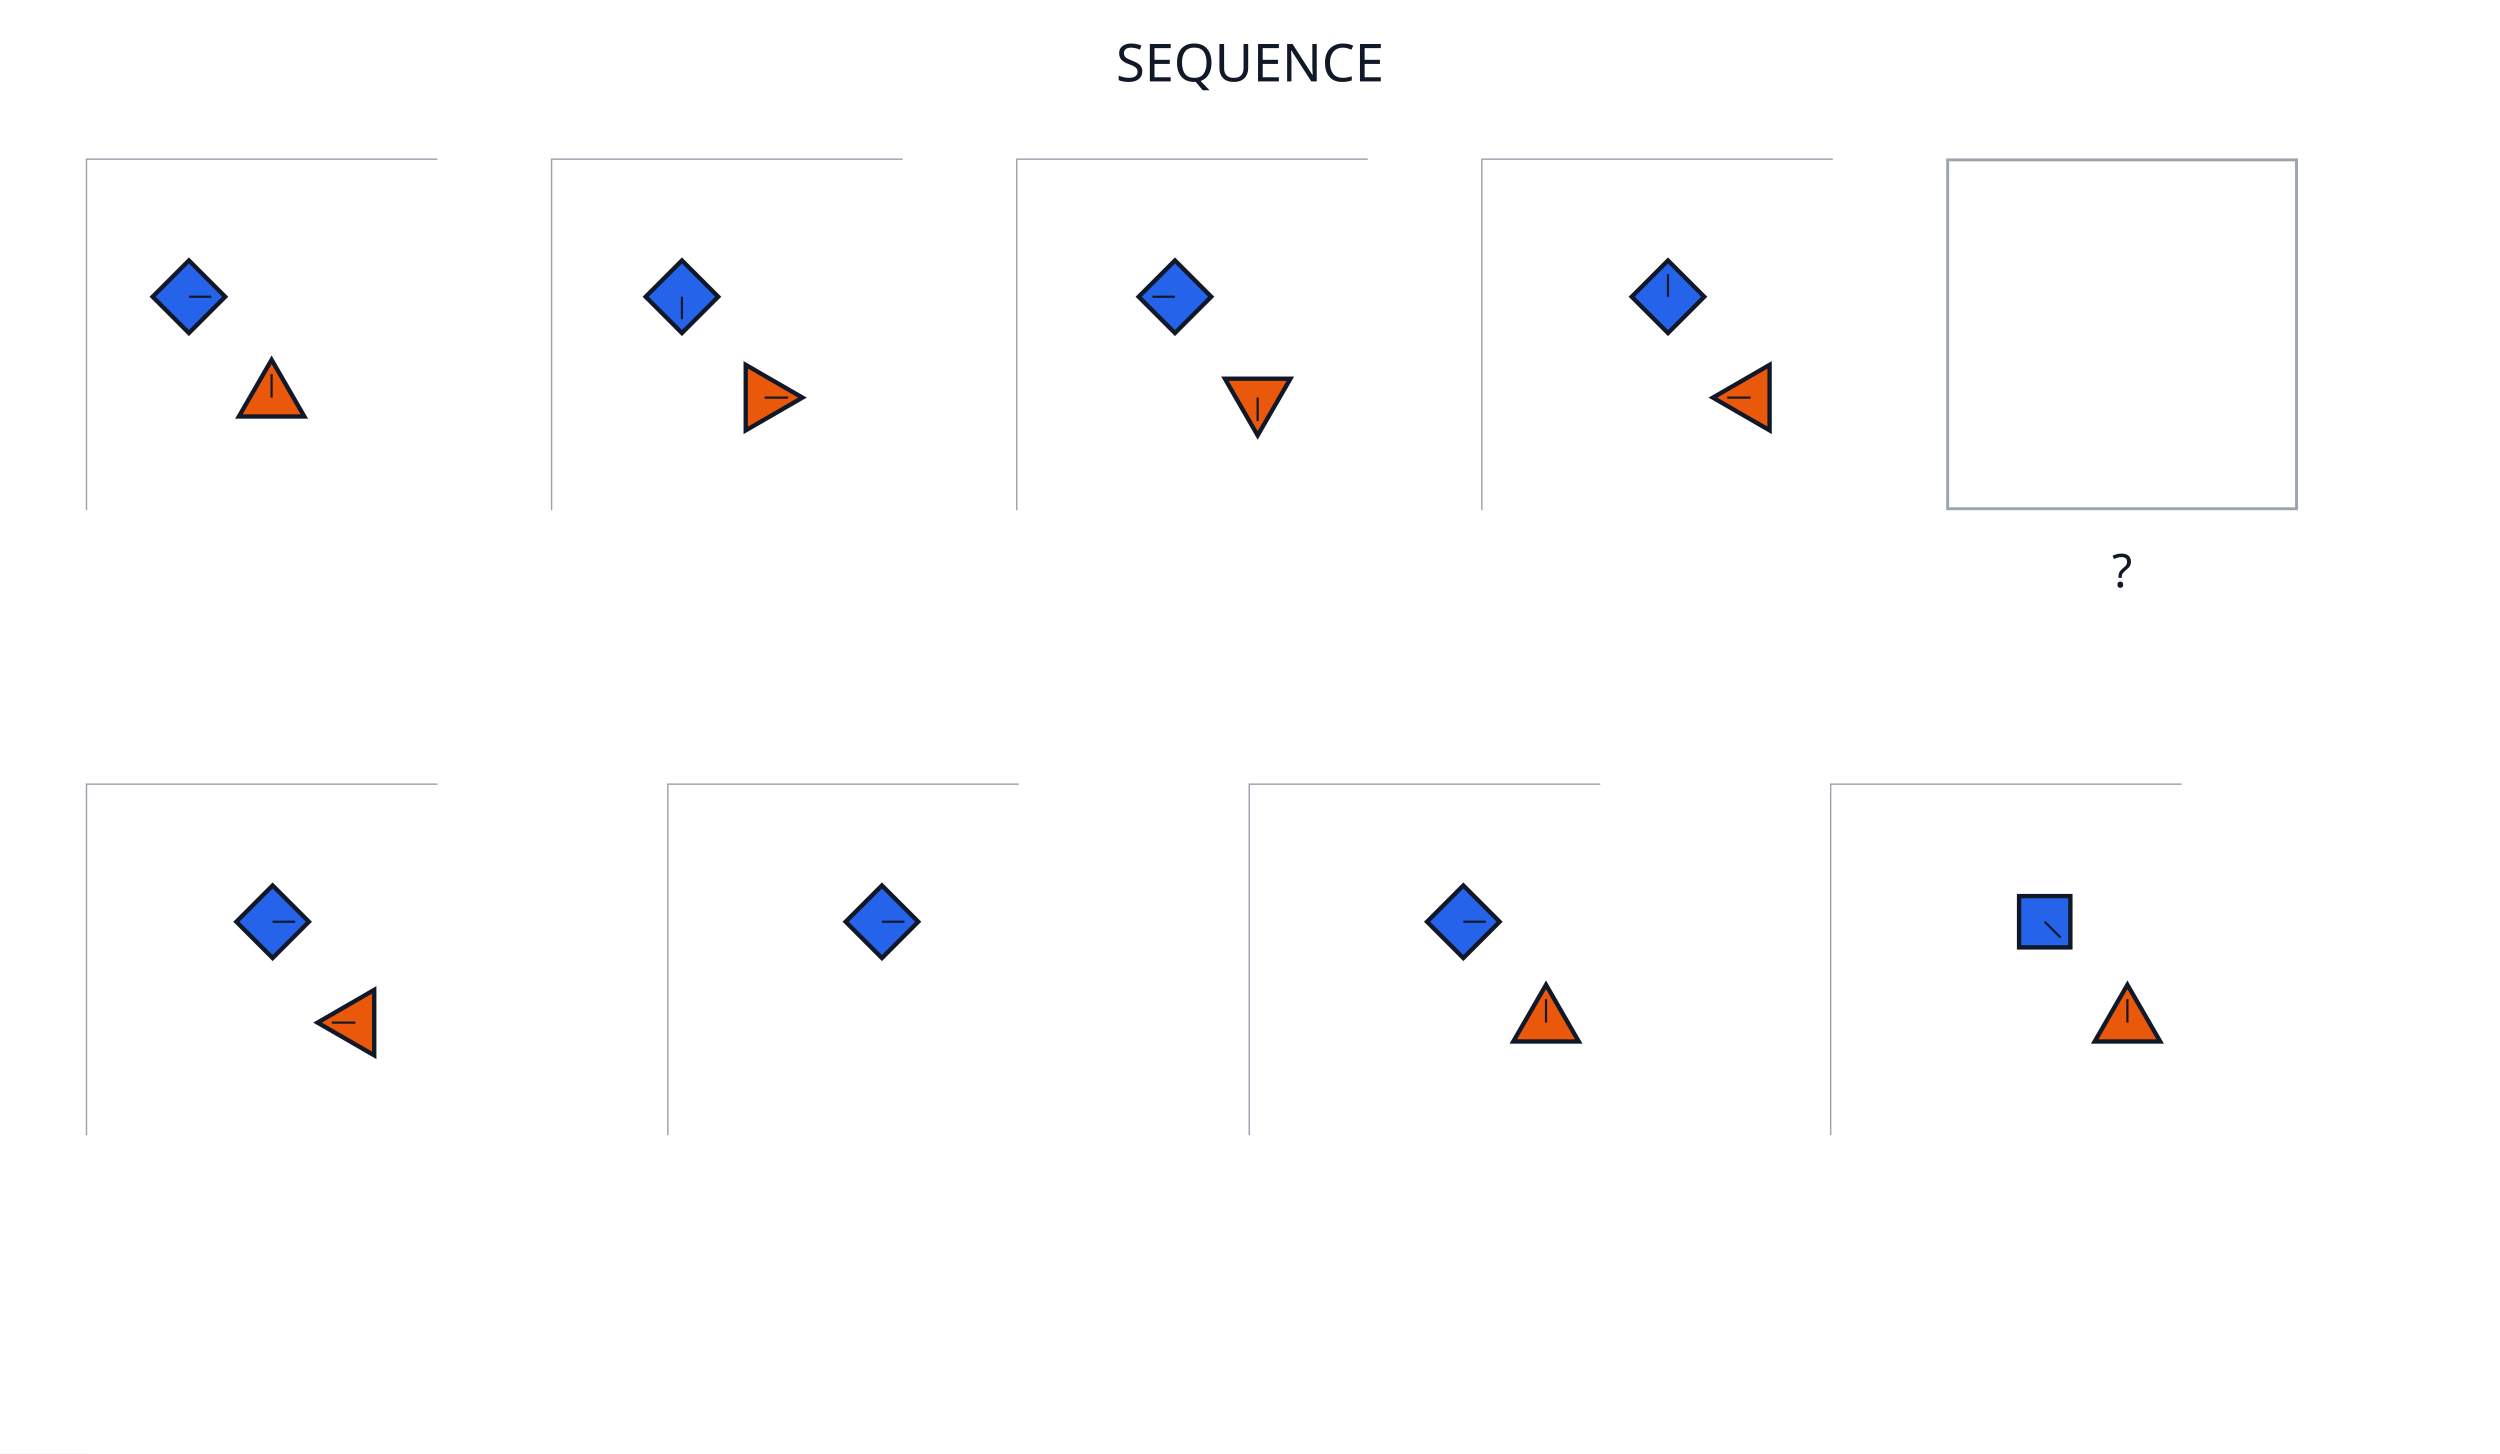
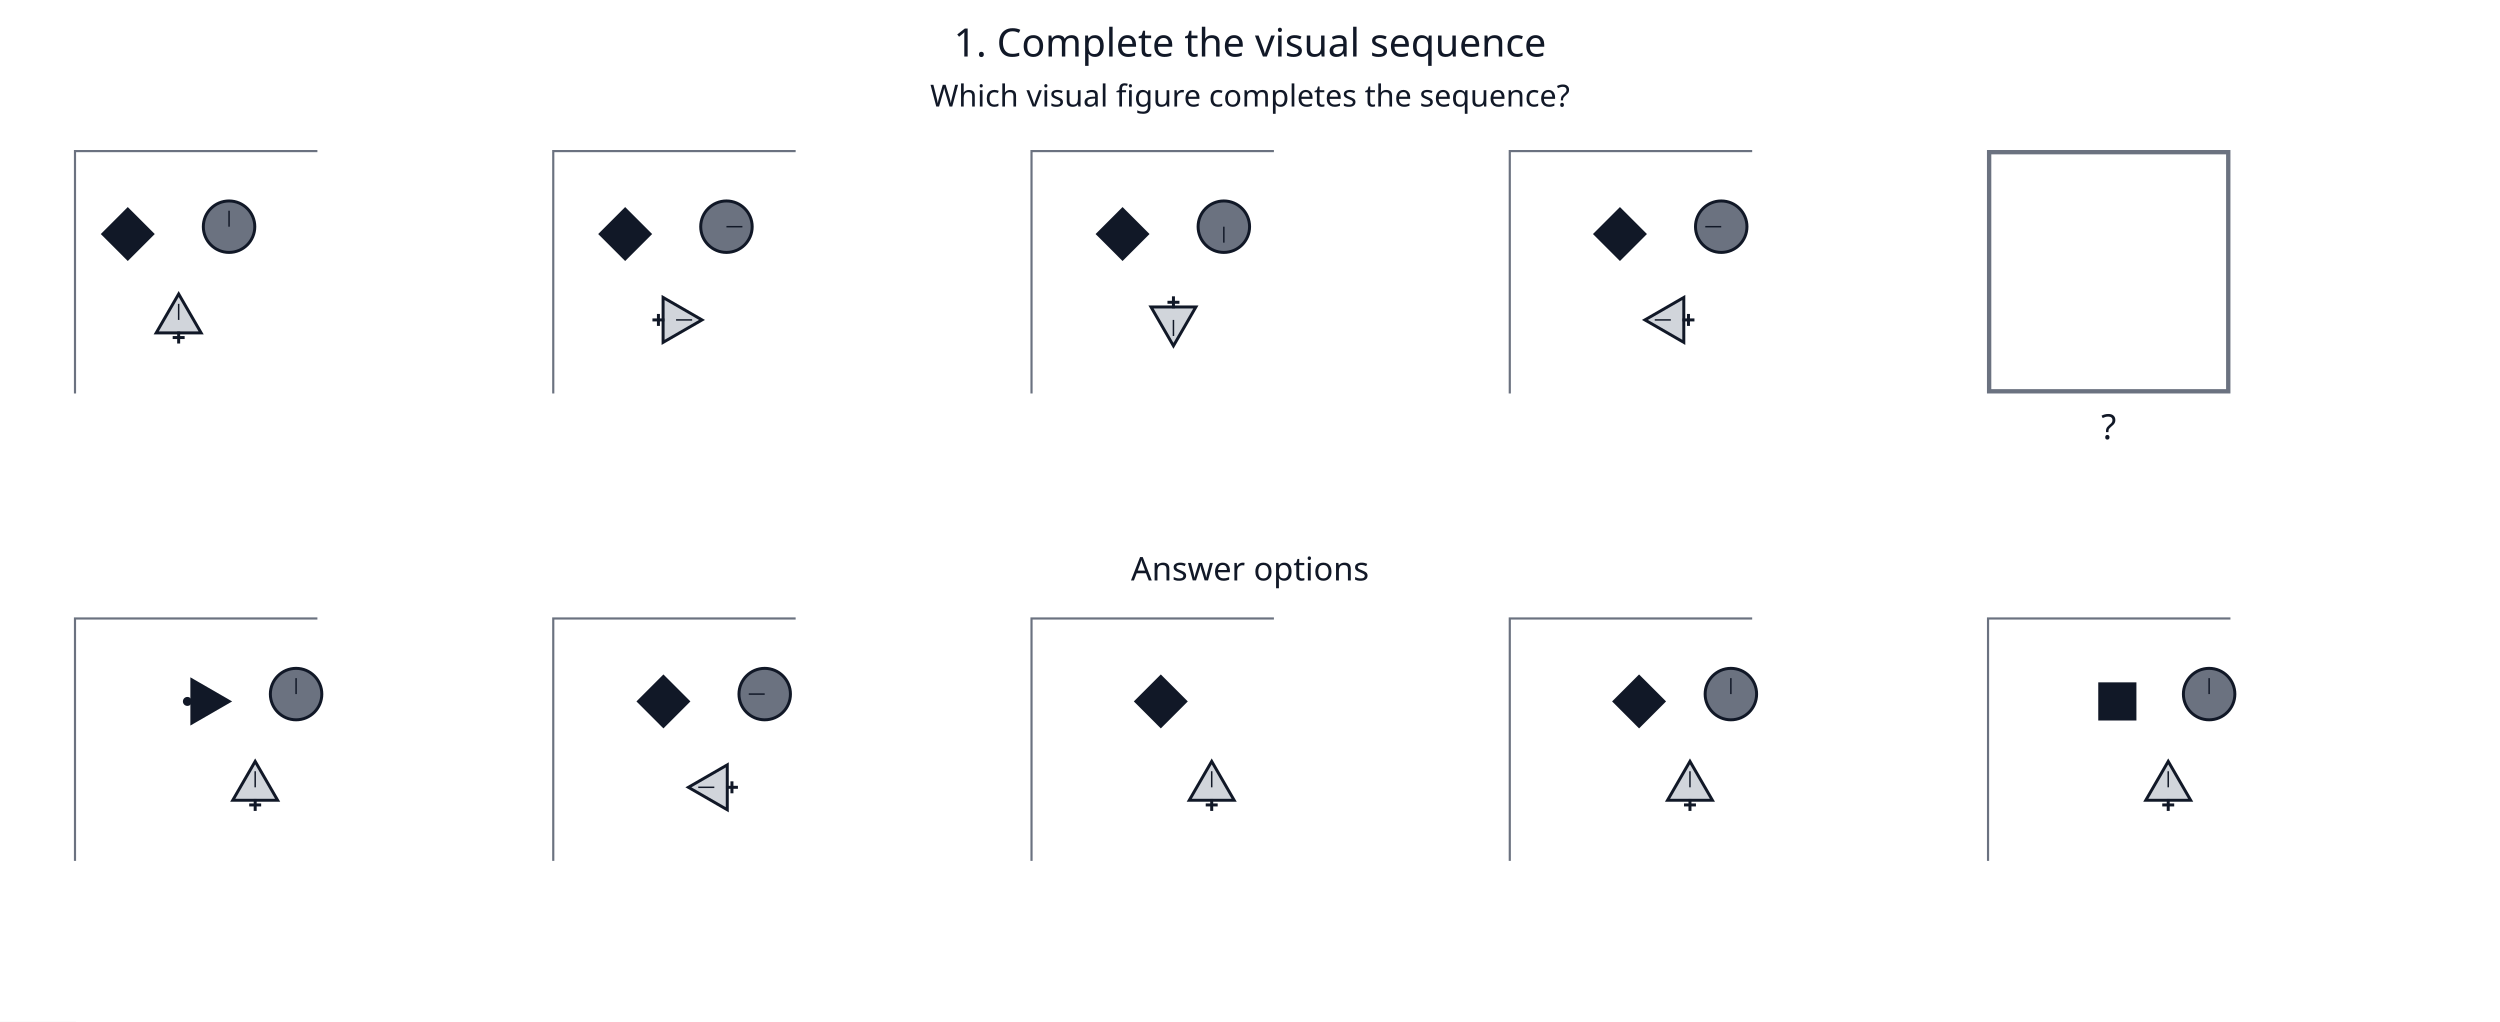
- <svg xmlns="http://www.w3.org/2000/svg" width="860" height="500" viewBox="0 0 860 500" role="img" aria-label="EPSO visual abstract item">
+ <svg xmlns="http://www.w3.org/2000/svg" width="1150" height="470" viewBox="0 0 1150 470" role="img" data-format="sequence" data-item-number="1" data-option-count="5" aria-label="EPSO visual abstract item: Which visual figure completes the sequence?">
  <rect width="100%" height="100%" fill="#ffffff" />
-   <text x="430" y="28" text-anchor="middle" font-family="sans-serif" font-size="18" fill="#111827">SEQUENCE</text>
-   <rect x="30" y="55" width="120" height="120" fill="#fff" stroke="#9ca3af" />
+   <text x="575" y="26" text-anchor="middle" font-family="sans-serif" font-size="18" fill="#111827">1. Complete the visual sequence</text>
+   <text x="575" y="49" text-anchor="middle" font-family="sans-serif" font-size="14" fill="#111827">Which visual figure completes the sequence?</text>
+   <rect x="35" y="70" width="110" height="110" fill="#ffffff" stroke="#6b7280" stroke-width="2" />
  <text x="90" y="202" text-anchor="middle" font-family="sans-serif" font-size="16" fill="#111827">1</text>
-   <g transform="translate(30 55) scale(0.75)">
+   <g transform="translate(35 70) scale(0.6875)">
    <rect width="100%" height="100%" fill="#ffffff" />
-     <polygon data-element-id="element-1" points="63.282,62.773 46.643,79.411 30.005,62.773 46.643,46.134" fill="#2563eb" stroke="#111827" stroke-width="2" />
-     <line data-orientation="element-1" x1="46.643" y1="62.773" x2="56.959" y2="62.773" stroke="#111827" stroke-width="1" />
-     <polygon data-element-id="element-2" points="84.576,91.690 99.598,117.708 69.555,117.708" fill="#ea580c" stroke="#111827" stroke-width="2" />
-     <line data-orientation="element-2" x1="84.576" y1="109.036" x2="84.576" y2="98.282" stroke="#111827" stroke-width="1" />
+     <polygon data-element-id="element-1" points="51.221,54.773 34.582,71.411 17.944,54.773 34.582,38.134" fill="#111827" stroke="#111827" stroke-width="2" />
+     <line data-orientation="element-1" x1="34.582" y1="54.773" x2="44.898" y2="54.773" stroke="#111827" stroke-width="1" />
+     <circle data-marker="dot" cx="23.268" cy="54.773" r="3" fill="#111827" />
+     <polygon data-element-id="element-2" points="68.632,94.890 83.654,120.908 53.611,120.908" fill="#d1d5db" stroke="#111827" stroke-width="2" />
+     <line data-orientation="element-2" x1="68.632" y1="112.236" x2="68.632" y2="101.482" stroke="#111827" stroke-width="1" />
+     <path data-marker="cross" d="M 64.632 124.031 L 72.632 124.031 M 68.632 120.031 L 68.632 128.031" stroke="#111827" stroke-width="2" />
+     <circle data-element-id="element-3" cx="102.349" cy="49.860" r="17.216" fill="#6b7280" stroke="#111827" stroke-width="2" />
+     <line data-orientation="element-3" x1="102.349" y1="49.860" x2="102.349" y2="39.186" stroke="#111827" stroke-width="1" />
  </g>
-   <rect x="190" y="55" width="120" height="120" fill="#fff" stroke="#9ca3af" />
-   <text x="250" y="202" text-anchor="middle" font-family="sans-serif" font-size="16" fill="#111827">2</text>
-   <g transform="translate(190 55) scale(0.75)">
+   <rect x="255" y="70" width="110" height="110" fill="#ffffff" stroke="#6b7280" stroke-width="2" />
+   <text x="310" y="202" text-anchor="middle" font-family="sans-serif" font-size="16" fill="#111827">2</text>
+   <g transform="translate(255 70) scale(0.6875)">
    <rect width="100%" height="100%" fill="#ffffff" />
-     <polygon data-element-id="element-1" points="59.443,79.411 42.805,62.773 59.443,46.134 76.082,62.773" fill="#2563eb" stroke="#111827" stroke-width="2" />
-     <line data-orientation="element-1" x1="59.443" y1="62.773" x2="59.443" y2="73.089" stroke="#111827" stroke-width="1" />
-     <polygon data-element-id="element-2" points="114.722,109.036 88.704,124.057 88.704,94.014" fill="#ea580c" stroke="#111827" stroke-width="2" />
-     <line data-orientation="element-2" x1="97.376" y1="109.036" x2="108.131" y2="109.036" stroke="#111827" stroke-width="1" />
+     <polygon data-element-id="element-1" points="47.382,71.411 30.744,54.773 47.382,38.134 64.021,54.773" fill="#111827" stroke="#111827" stroke-width="2" />
+     <line data-orientation="element-1" x1="47.382" y1="54.773" x2="47.382" y2="65.089" stroke="#111827" stroke-width="1" />
+     <circle data-marker="dot" cx="47.382" cy="43.459" r="3" fill="#111827" />
+     <polygon data-element-id="element-2" points="98.778,112.236 72.760,127.257 72.760,97.214" fill="#d1d5db" stroke="#111827" stroke-width="2" />
+     <line data-orientation="element-2" x1="81.432" y1="112.236" x2="92.186" y2="112.236" stroke="#111827" stroke-width="1" />
+     <path data-marker="cross" d="M 65.637 112.236 L 73.637 112.236 M 69.637 108.236 L 69.637 116.236" stroke="#111827" stroke-width="2" />
+     <circle data-element-id="element-3" cx="115.149" cy="49.860" r="17.216" fill="#6b7280" stroke="#111827" stroke-width="2" />
+     <line data-orientation="element-3" x1="115.149" y1="49.860" x2="125.823" y2="49.860" stroke="#111827" stroke-width="1" />
  </g>
-   <rect x="350" y="55" width="120" height="120" fill="#fff" stroke="#9ca3af" />
-   <text x="410" y="202" text-anchor="middle" font-family="sans-serif" font-size="16" fill="#111827">3</text>
-   <g transform="translate(350 55) scale(0.75)">
+   <rect x="475" y="70" width="110" height="110" fill="#ffffff" stroke="#6b7280" stroke-width="2" />
+   <text x="530" y="202" text-anchor="middle" font-family="sans-serif" font-size="16" fill="#111827">3</text>
+   <g transform="translate(475 70) scale(0.6875)">
    <rect width="100%" height="100%" fill="#ffffff" />
-     <polygon data-element-id="element-1" points="55.605,62.773 72.243,46.134 88.882,62.773 72.243,79.411" fill="#2563eb" stroke="#111827" stroke-width="2" />
-     <line data-orientation="element-1" x1="72.243" y1="62.773" x2="61.927" y2="62.773" stroke="#111827" stroke-width="1" />
-     <polygon data-element-id="element-2" points="110.176,126.381 95.155,100.363 125.198,100.363" fill="#ea580c" stroke="#111827" stroke-width="2" />
-     <line data-orientation="element-2" x1="110.176" y1="109.036" x2="110.176" y2="119.790" stroke="#111827" stroke-width="1" />
+     <polygon data-element-id="element-1" points="43.544,54.773 60.182,38.134 76.821,54.773 60.182,71.411" fill="#111827" stroke="#111827" stroke-width="2" />
+     <line data-orientation="element-1" x1="60.182" y1="54.773" x2="49.866" y2="54.773" stroke="#111827" stroke-width="1" />
+     <circle data-marker="dot" cx="71.497" cy="54.773" r="3" fill="#111827" />
+     <polygon data-element-id="element-2" points="94.232,129.581 79.211,103.563 109.254,103.563" fill="#d1d5db" stroke="#111827" stroke-width="2" />
+     <line data-orientation="element-2" x1="94.232" y1="112.236" x2="94.232" y2="122.990" stroke="#111827" stroke-width="1" />
+     <path data-marker="cross" d="M 90.232 100.441 L 98.232 100.441 M 94.232 96.441 L 94.232 104.441" stroke="#111827" stroke-width="2" />
+     <circle data-element-id="element-3" cx="127.949" cy="49.860" r="17.216" fill="#6b7280" stroke="#111827" stroke-width="2" />
+     <line data-orientation="element-3" x1="127.949" y1="49.860" x2="127.949" y2="60.534" stroke="#111827" stroke-width="1" />
  </g>
-   <rect x="510" y="55" width="120" height="120" fill="#fff" stroke="#9ca3af" />
-   <text x="570" y="202" text-anchor="middle" font-family="sans-serif" font-size="16" fill="#111827">4</text>
-   <g transform="translate(510 55) scale(0.75)">
+   <rect x="695" y="70" width="110" height="110" fill="#ffffff" stroke="#6b7280" stroke-width="2" />
+   <text x="750" y="202" text-anchor="middle" font-family="sans-serif" font-size="16" fill="#111827">4</text>
+   <g transform="translate(695 70) scale(0.6875)">
    <rect width="100%" height="100%" fill="#ffffff" />
-     <polygon data-element-id="element-1" points="85.043,46.134 101.682,62.773 85.043,79.411 68.405,62.773" fill="#2563eb" stroke="#111827" stroke-width="2" />
-     <line data-orientation="element-1" x1="85.043" y1="62.773" x2="85.043" y2="52.457" stroke="#111827" stroke-width="1" />
-     <polygon data-element-id="element-2" points="105.631,109.036 131.649,94.014 131.649,124.057" fill="#ea580c" stroke="#111827" stroke-width="2" />
-     <line data-orientation="element-2" x1="122.976" y1="109.036" x2="112.222" y2="109.036" stroke="#111827" stroke-width="1" />
+     <polygon data-element-id="element-1" points="72.982,38.134 89.621,54.773 72.982,71.411 56.344,54.773" fill="#111827" stroke="#111827" stroke-width="2" />
+     <line data-orientation="element-1" x1="72.982" y1="54.773" x2="72.982" y2="44.457" stroke="#111827" stroke-width="1" />
+     <circle data-marker="dot" cx="72.982" cy="66.087" r="3" fill="#111827" />
+     <polygon data-element-id="element-2" points="89.687,112.236 115.705,97.214 115.705,127.257" fill="#d1d5db" stroke="#111827" stroke-width="2" />
+     <line data-orientation="element-2" x1="107.032" y1="112.236" x2="96.278" y2="112.236" stroke="#111827" stroke-width="1" />
+     <path data-marker="cross" d="M 114.827 112.236 L 122.827 112.236 M 118.827 108.236 L 118.827 116.236" stroke="#111827" stroke-width="2" />
+     <circle data-element-id="element-3" cx="140.749" cy="49.860" r="17.216" fill="#6b7280" stroke="#111827" stroke-width="2" />
+     <line data-orientation="element-3" x1="140.749" y1="49.860" x2="130.075" y2="49.860" stroke="#111827" stroke-width="1" />
  </g>
-   <rect x="670" y="55" width="120" height="120" fill="#fff" stroke="#9ca3af" />
-   <text x="730" y="202" text-anchor="middle" font-family="sans-serif" font-size="16" fill="#111827">?</text>
-   <rect x="30" y="270" width="120" height="120" fill="#fff" stroke="#9ca3af" />
-   <text x="90" y="417" text-anchor="middle" font-family="sans-serif" font-size="16" fill="#111827">A</text>
-   <g transform="translate(30 270) scale(0.75)">
+   <rect x="915" y="70" width="110" height="110" fill="#ffffff" stroke="#6b7280" stroke-width="2" />
+   <text x="970" y="202" text-anchor="middle" font-family="sans-serif" font-size="16" fill="#111827">?</text>
+   <text x="575" y="267" text-anchor="middle" font-family="sans-serif" font-size="15" fill="#111827">Answer options</text>
+   <rect x="35" y="285" width="110" height="110" fill="#ffffff" stroke="#6b7280" stroke-width="2" />
+   <text x="90" y="418" text-anchor="middle" font-family="sans-serif" font-size="16" fill="#111827">A</text>
+   <g transform="translate(35 285) scale(0.6875)">
    <rect width="100%" height="100%" fill="#ffffff" />
-     <polygon data-element-id="element-1" points="101.682,62.773 85.043,79.411 68.405,62.773 85.043,46.134" fill="#2563eb" stroke="#111827" stroke-width="2" />
-     <line data-orientation="element-1" x1="85.043" y1="62.773" x2="95.359" y2="62.773" stroke="#111827" stroke-width="1" />
-     <polygon data-element-id="element-2" points="105.631,109.036 131.649,94.014 131.649,124.057" fill="#ea580c" stroke="#111827" stroke-width="2" />
-     <line data-orientation="element-2" x1="122.976" y1="109.036" x2="112.222" y2="109.036" stroke="#111827" stroke-width="1" />
+     <polygon data-element-id="element-1" points="102.421,54.773 77.463,69.182 77.463,40.363" fill="#111827" stroke="#111827" stroke-width="2" />
+     <line data-orientation="element-1" x1="85.782" y1="54.773" x2="96.098" y2="54.773" stroke="#111827" stroke-width="1" />
+     <circle data-marker="dot" cx="74.468" cy="54.773" r="3" fill="#111827" />
+     <polygon data-element-id="element-2" points="119.832,94.890 134.854,120.908 104.811,120.908" fill="#d1d5db" stroke="#111827" stroke-width="2" />
+     <line data-orientation="element-2" x1="119.832" y1="112.236" x2="119.832" y2="101.482" stroke="#111827" stroke-width="1" />
+     <path data-marker="cross" d="M 115.832 124.031 L 123.832 124.031 M 119.832 120.031 L 119.832 128.031" stroke="#111827" stroke-width="2" />
+     <circle data-element-id="element-3" cx="147.200" cy="49.860" r="17.216" fill="#6b7280" stroke="#111827" stroke-width="2" />
+     <line data-orientation="element-3" x1="147.200" y1="49.860" x2="147.200" y2="39.186" stroke="#111827" stroke-width="1" />
  </g>
-   <rect x="230" y="270" width="120" height="120" fill="#fff" stroke="#9ca3af" />
-   <text x="290" y="417" text-anchor="middle" font-family="sans-serif" font-size="16" fill="#111827">B</text>
-   <g transform="translate(230 270) scale(0.75)">
+   <rect x="255" y="285" width="110" height="110" fill="#ffffff" stroke="#6b7280" stroke-width="2" />
+   <text x="310" y="418" text-anchor="middle" font-family="sans-serif" font-size="16" fill="#111827">B</text>
+   <g transform="translate(255 285) scale(0.6875)">
    <rect width="100%" height="100%" fill="#ffffff" />
-     <polygon data-element-id="element-1" points="114.482,62.773 97.843,79.411 81.205,62.773 97.843,46.134" fill="#2563eb" stroke="#111827" stroke-width="2" />
-     <line data-orientation="element-1" x1="97.843" y1="62.773" x2="108.159" y2="62.773" stroke="#111827" stroke-width="1" />
+     <polygon data-element-id="element-1" points="89.621,54.773 72.982,71.411 56.344,54.773 72.982,38.134" fill="#111827" stroke="#111827" stroke-width="2" />
+     <line data-orientation="element-1" x1="72.982" y1="54.773" x2="83.298" y2="54.773" stroke="#111827" stroke-width="1" />
+     <circle data-marker="dot" cx="61.668" cy="54.773" r="3" fill="#111827" />
+     <polygon data-element-id="element-2" points="89.687,112.236 115.705,97.214 115.705,127.257" fill="#d1d5db" stroke="#111827" stroke-width="2" />
+     <line data-orientation="element-2" x1="107.032" y1="112.236" x2="96.278" y2="112.236" stroke="#111827" stroke-width="1" />
+     <path data-marker="cross" d="M 114.827 112.236 L 122.827 112.236 M 118.827 108.236 L 118.827 116.236" stroke="#111827" stroke-width="2" />
+     <circle data-element-id="element-3" cx="140.749" cy="49.860" r="17.216" fill="#6b7280" stroke="#111827" stroke-width="2" />
+     <line data-orientation="element-3" x1="140.749" y1="49.860" x2="130.075" y2="49.860" stroke="#111827" stroke-width="1" />
  </g>
-   <rect x="430" y="270" width="120" height="120" fill="#fff" stroke="#9ca3af" />
-   <text x="490" y="417" text-anchor="middle" font-family="sans-serif" font-size="16" fill="#111827">C</text>
-   <g transform="translate(430 270) scale(0.75)">
+   <rect x="475" y="285" width="110" height="110" fill="#ffffff" stroke="#6b7280" stroke-width="2" />
+   <text x="530" y="418" text-anchor="middle" font-family="sans-serif" font-size="16" fill="#111827">C</text>
+   <g transform="translate(475 285) scale(0.6875)">
    <rect width="100%" height="100%" fill="#ffffff" />
-     <polygon data-element-id="element-1" points="114.482,62.773 97.843,79.411 81.205,62.773 97.843,46.134" fill="#2563eb" stroke="#111827" stroke-width="2" />
-     <line data-orientation="element-1" x1="97.843" y1="62.773" x2="108.159" y2="62.773" stroke="#111827" stroke-width="1" />
-     <polygon data-element-id="element-2" points="135.776,91.690 150.798,117.708 120.755,117.708" fill="#ea580c" stroke="#111827" stroke-width="2" />
-     <line data-orientation="element-2" x1="135.776" y1="109.036" x2="135.776" y2="98.282" stroke="#111827" stroke-width="1" />
+     <polygon data-element-id="element-1" points="102.421,54.773 85.782,71.411 69.144,54.773 85.782,38.134" fill="#111827" stroke="#111827" stroke-width="2" />
+     <line data-orientation="element-1" x1="85.782" y1="54.773" x2="96.098" y2="54.773" stroke="#111827" stroke-width="1" />
+     <circle data-marker="dot" cx="74.468" cy="54.773" r="3" fill="#111827" />
+     <polygon data-element-id="element-2" points="119.832,94.890 134.854,120.908 104.811,120.908" fill="#d1d5db" stroke="#111827" stroke-width="2" />
+     <line data-orientation="element-2" x1="119.832" y1="112.236" x2="119.832" y2="101.482" stroke="#111827" stroke-width="1" />
+     <path data-marker="cross" d="M 115.832 124.031 L 123.832 124.031 M 119.832 120.031 L 119.832 128.031" stroke="#111827" stroke-width="2" />
  </g>
-   <rect x="630" y="270" width="120" height="120" fill="#fff" stroke="#9ca3af" />
-   <text x="690" y="417" text-anchor="middle" font-family="sans-serif" font-size="16" fill="#111827">D</text>
-   <g transform="translate(630 270) scale(0.75)">
+   <rect x="695" y="285" width="110" height="110" fill="#ffffff" stroke="#6b7280" stroke-width="2" />
+   <text x="750" y="418" text-anchor="middle" font-family="sans-serif" font-size="16" fill="#111827">D</text>
+   <g transform="translate(695 285) scale(0.6875)">
    <rect width="100%" height="100%" fill="#ffffff" />
-     <polygon data-element-id="element-1" points="109.608,74.538 86.078,74.538 86.078,51.008 109.608,51.008" fill="#2563eb" stroke="#111827" stroke-width="2" />
-     <line data-orientation="element-1" x1="97.843" y1="62.773" x2="105.138" y2="70.067" stroke="#111827" stroke-width="1" />
-     <polygon data-element-id="element-2" points="135.776,91.690 150.798,117.708 120.755,117.708" fill="#ea580c" stroke="#111827" stroke-width="2" />
-     <line data-orientation="element-2" x1="135.776" y1="109.036" x2="135.776" y2="98.282" stroke="#111827" stroke-width="1" />
+     <polygon data-element-id="element-1" points="102.421,54.773 85.782,71.411 69.144,54.773 85.782,38.134" fill="#111827" stroke="#111827" stroke-width="2" />
+     <line data-orientation="element-1" x1="85.782" y1="54.773" x2="96.098" y2="54.773" stroke="#111827" stroke-width="1" />
+     <circle data-marker="dot" cx="74.468" cy="54.773" r="3" fill="#111827" />
+     <polygon data-element-id="element-2" points="119.832,94.890 134.854,120.908 104.811,120.908" fill="#d1d5db" stroke="#111827" stroke-width="2" />
+     <line data-orientation="element-2" x1="119.832" y1="112.236" x2="119.832" y2="101.482" stroke="#111827" stroke-width="1" />
+     <path data-marker="cross" d="M 115.832 124.031 L 123.832 124.031 M 119.832 120.031 L 119.832 128.031" stroke="#111827" stroke-width="2" />
+     <circle data-element-id="element-3" cx="147.200" cy="49.860" r="17.216" fill="#6b7280" stroke="#111827" stroke-width="2" />
+     <line data-orientation="element-3" x1="147.200" y1="49.860" x2="147.200" y2="39.186" stroke="#111827" stroke-width="1" />
+   </g>
+   <rect x="915" y="285" width="110" height="110" fill="#ffffff" stroke="#6b7280" stroke-width="2" />
+   <text x="970" y="418" text-anchor="middle" font-family="sans-serif" font-size="16" fill="#111827">E</text>
+   <g transform="translate(915 285) scale(0.6875)">
+     <rect width="100%" height="100%" fill="#ffffff" />
+     <polygon data-element-id="element-1" points="97.548,66.538 74.017,66.538 74.017,43.008 97.548,43.008" fill="#111827" stroke="#111827" stroke-width="2" />
+     <line data-orientation="element-1" x1="85.782" y1="54.773" x2="93.077" y2="62.067" stroke="#111827" stroke-width="1" />
+     <circle data-marker="dot" cx="77.782" cy="46.772" r="3" fill="#111827" />
+     <polygon data-element-id="element-2" points="119.832,94.890 134.854,120.908 104.811,120.908" fill="#d1d5db" stroke="#111827" stroke-width="2" />
+     <line data-orientation="element-2" x1="119.832" y1="112.236" x2="119.832" y2="101.482" stroke="#111827" stroke-width="1" />
+     <path data-marker="cross" d="M 115.832 124.031 L 123.832 124.031 M 119.832 120.031 L 119.832 128.031" stroke="#111827" stroke-width="2" />
+     <circle data-element-id="element-3" cx="147.200" cy="49.860" r="17.216" fill="#6b7280" stroke="#111827" stroke-width="2" />
+     <line data-orientation="element-3" x1="147.200" y1="49.860" x2="147.200" y2="39.186" stroke="#111827" stroke-width="1" />
  </g>
</svg>
